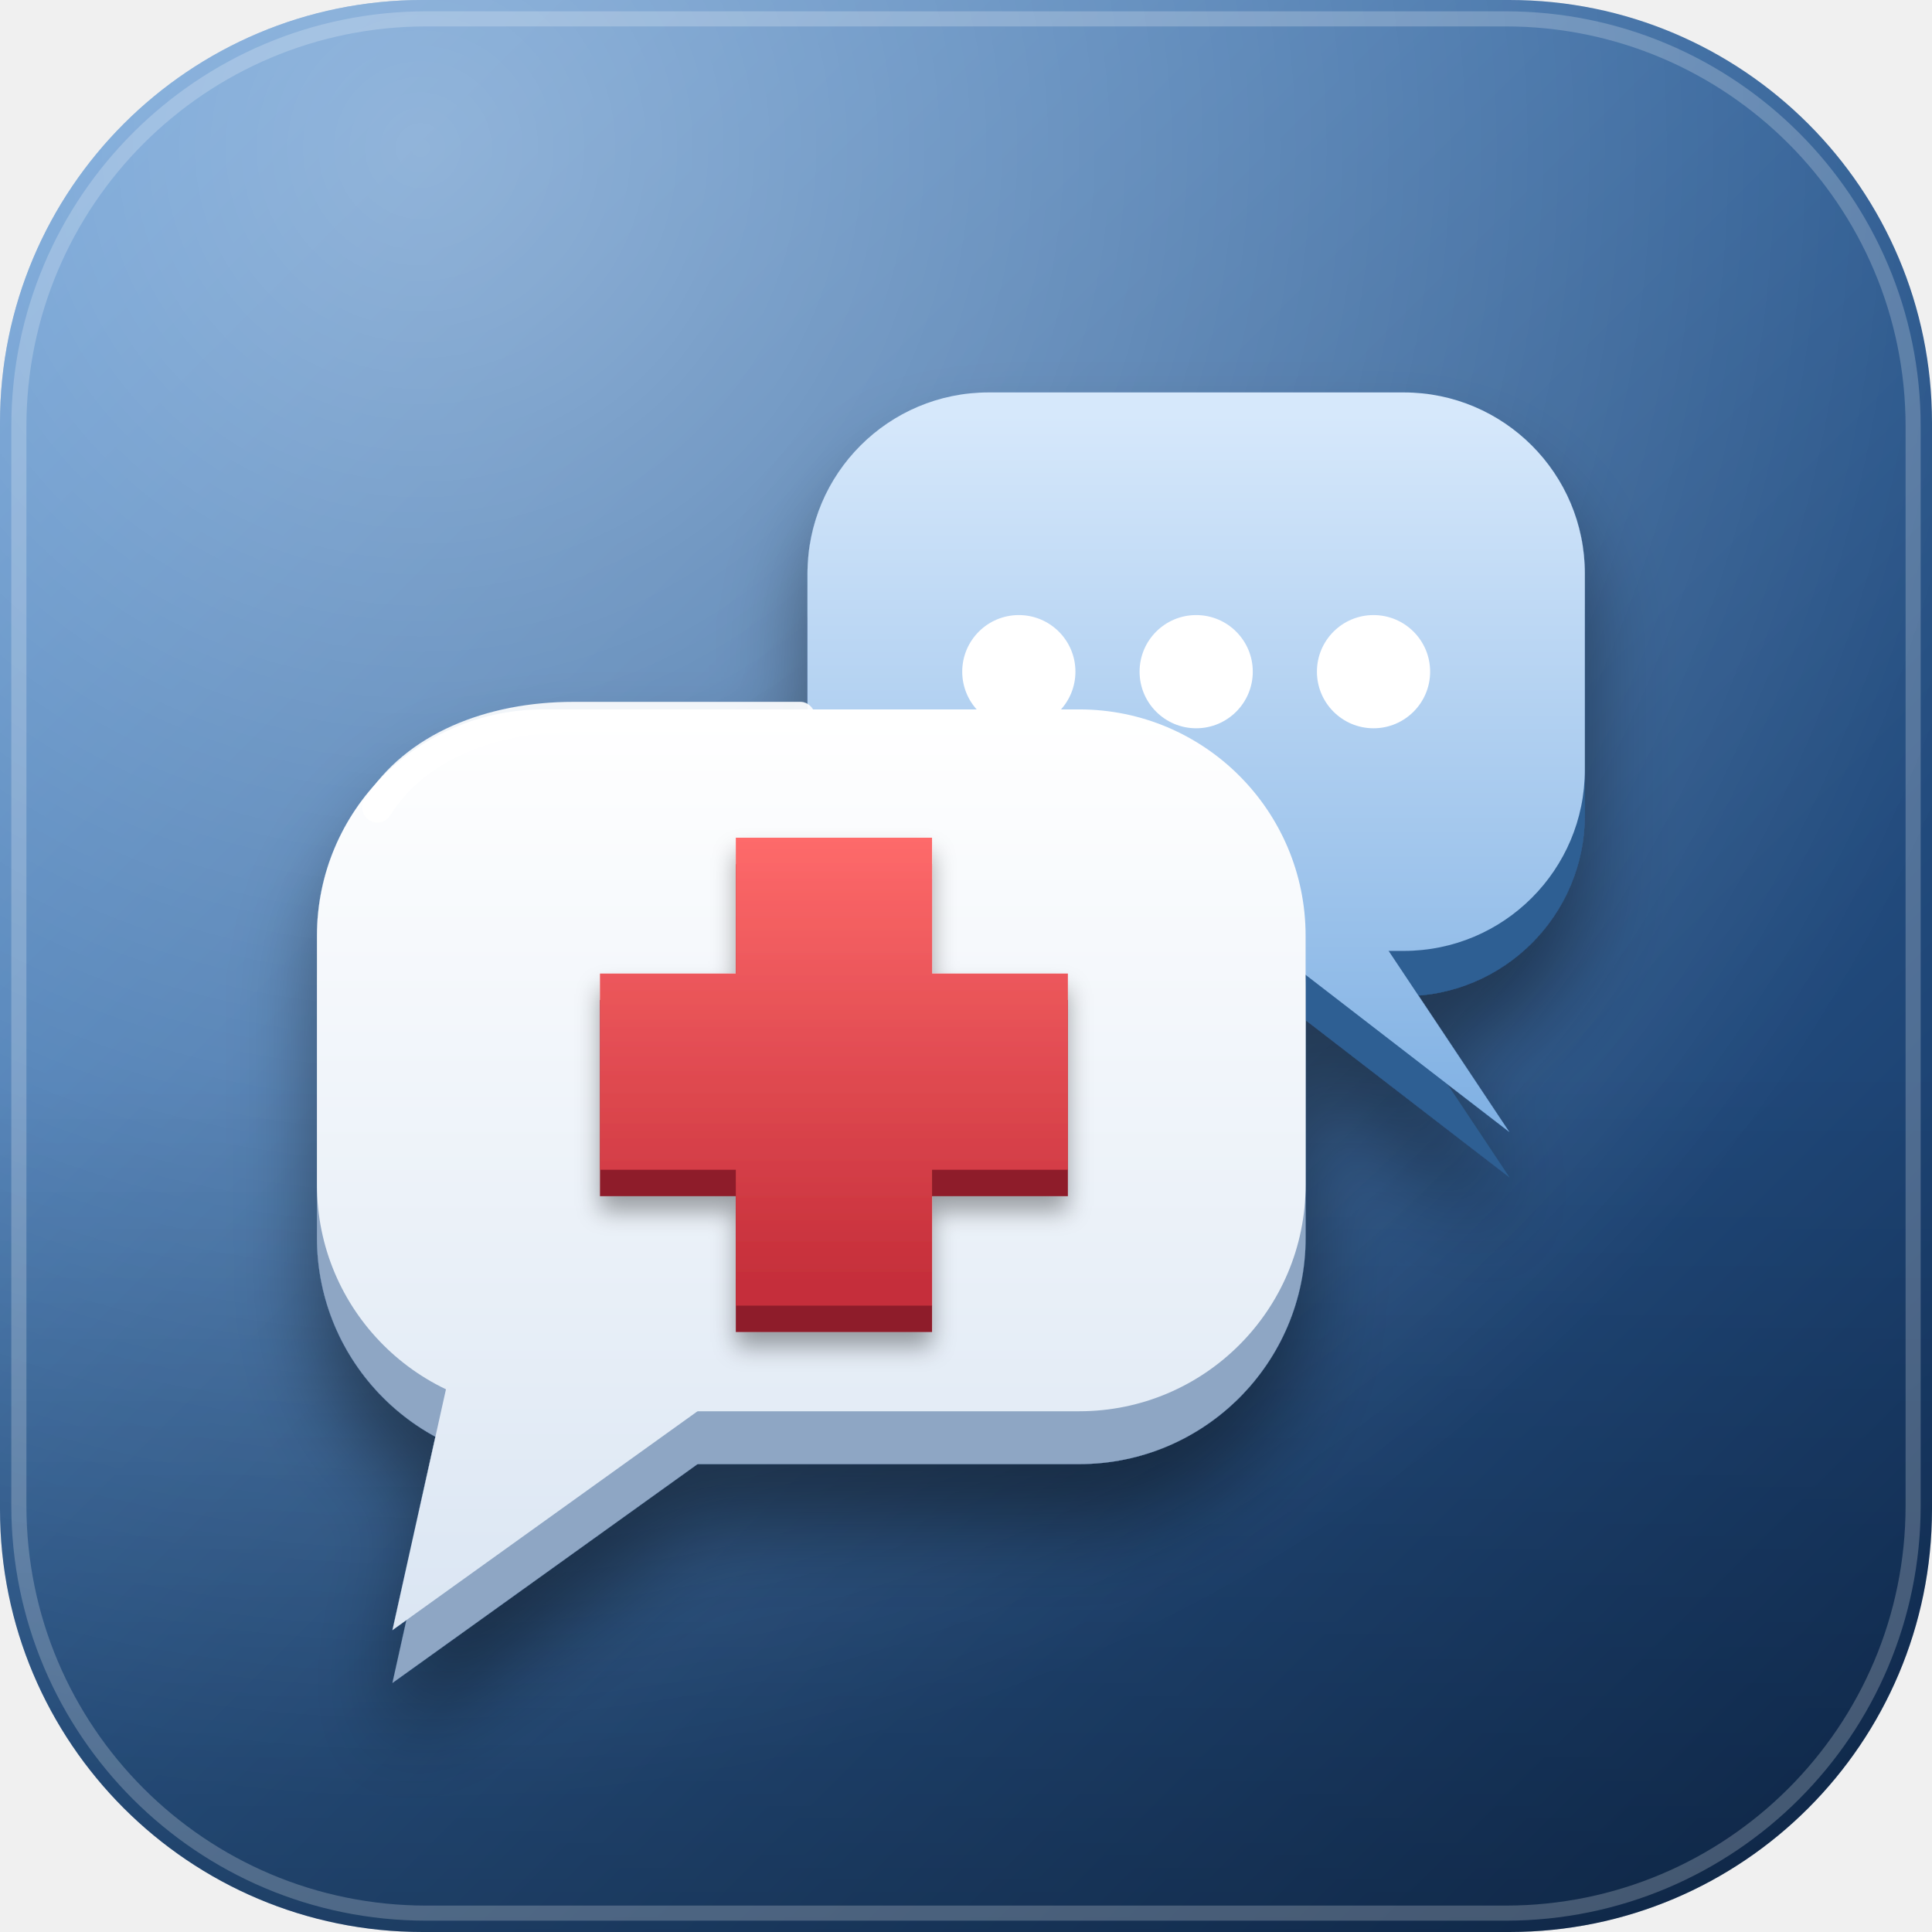
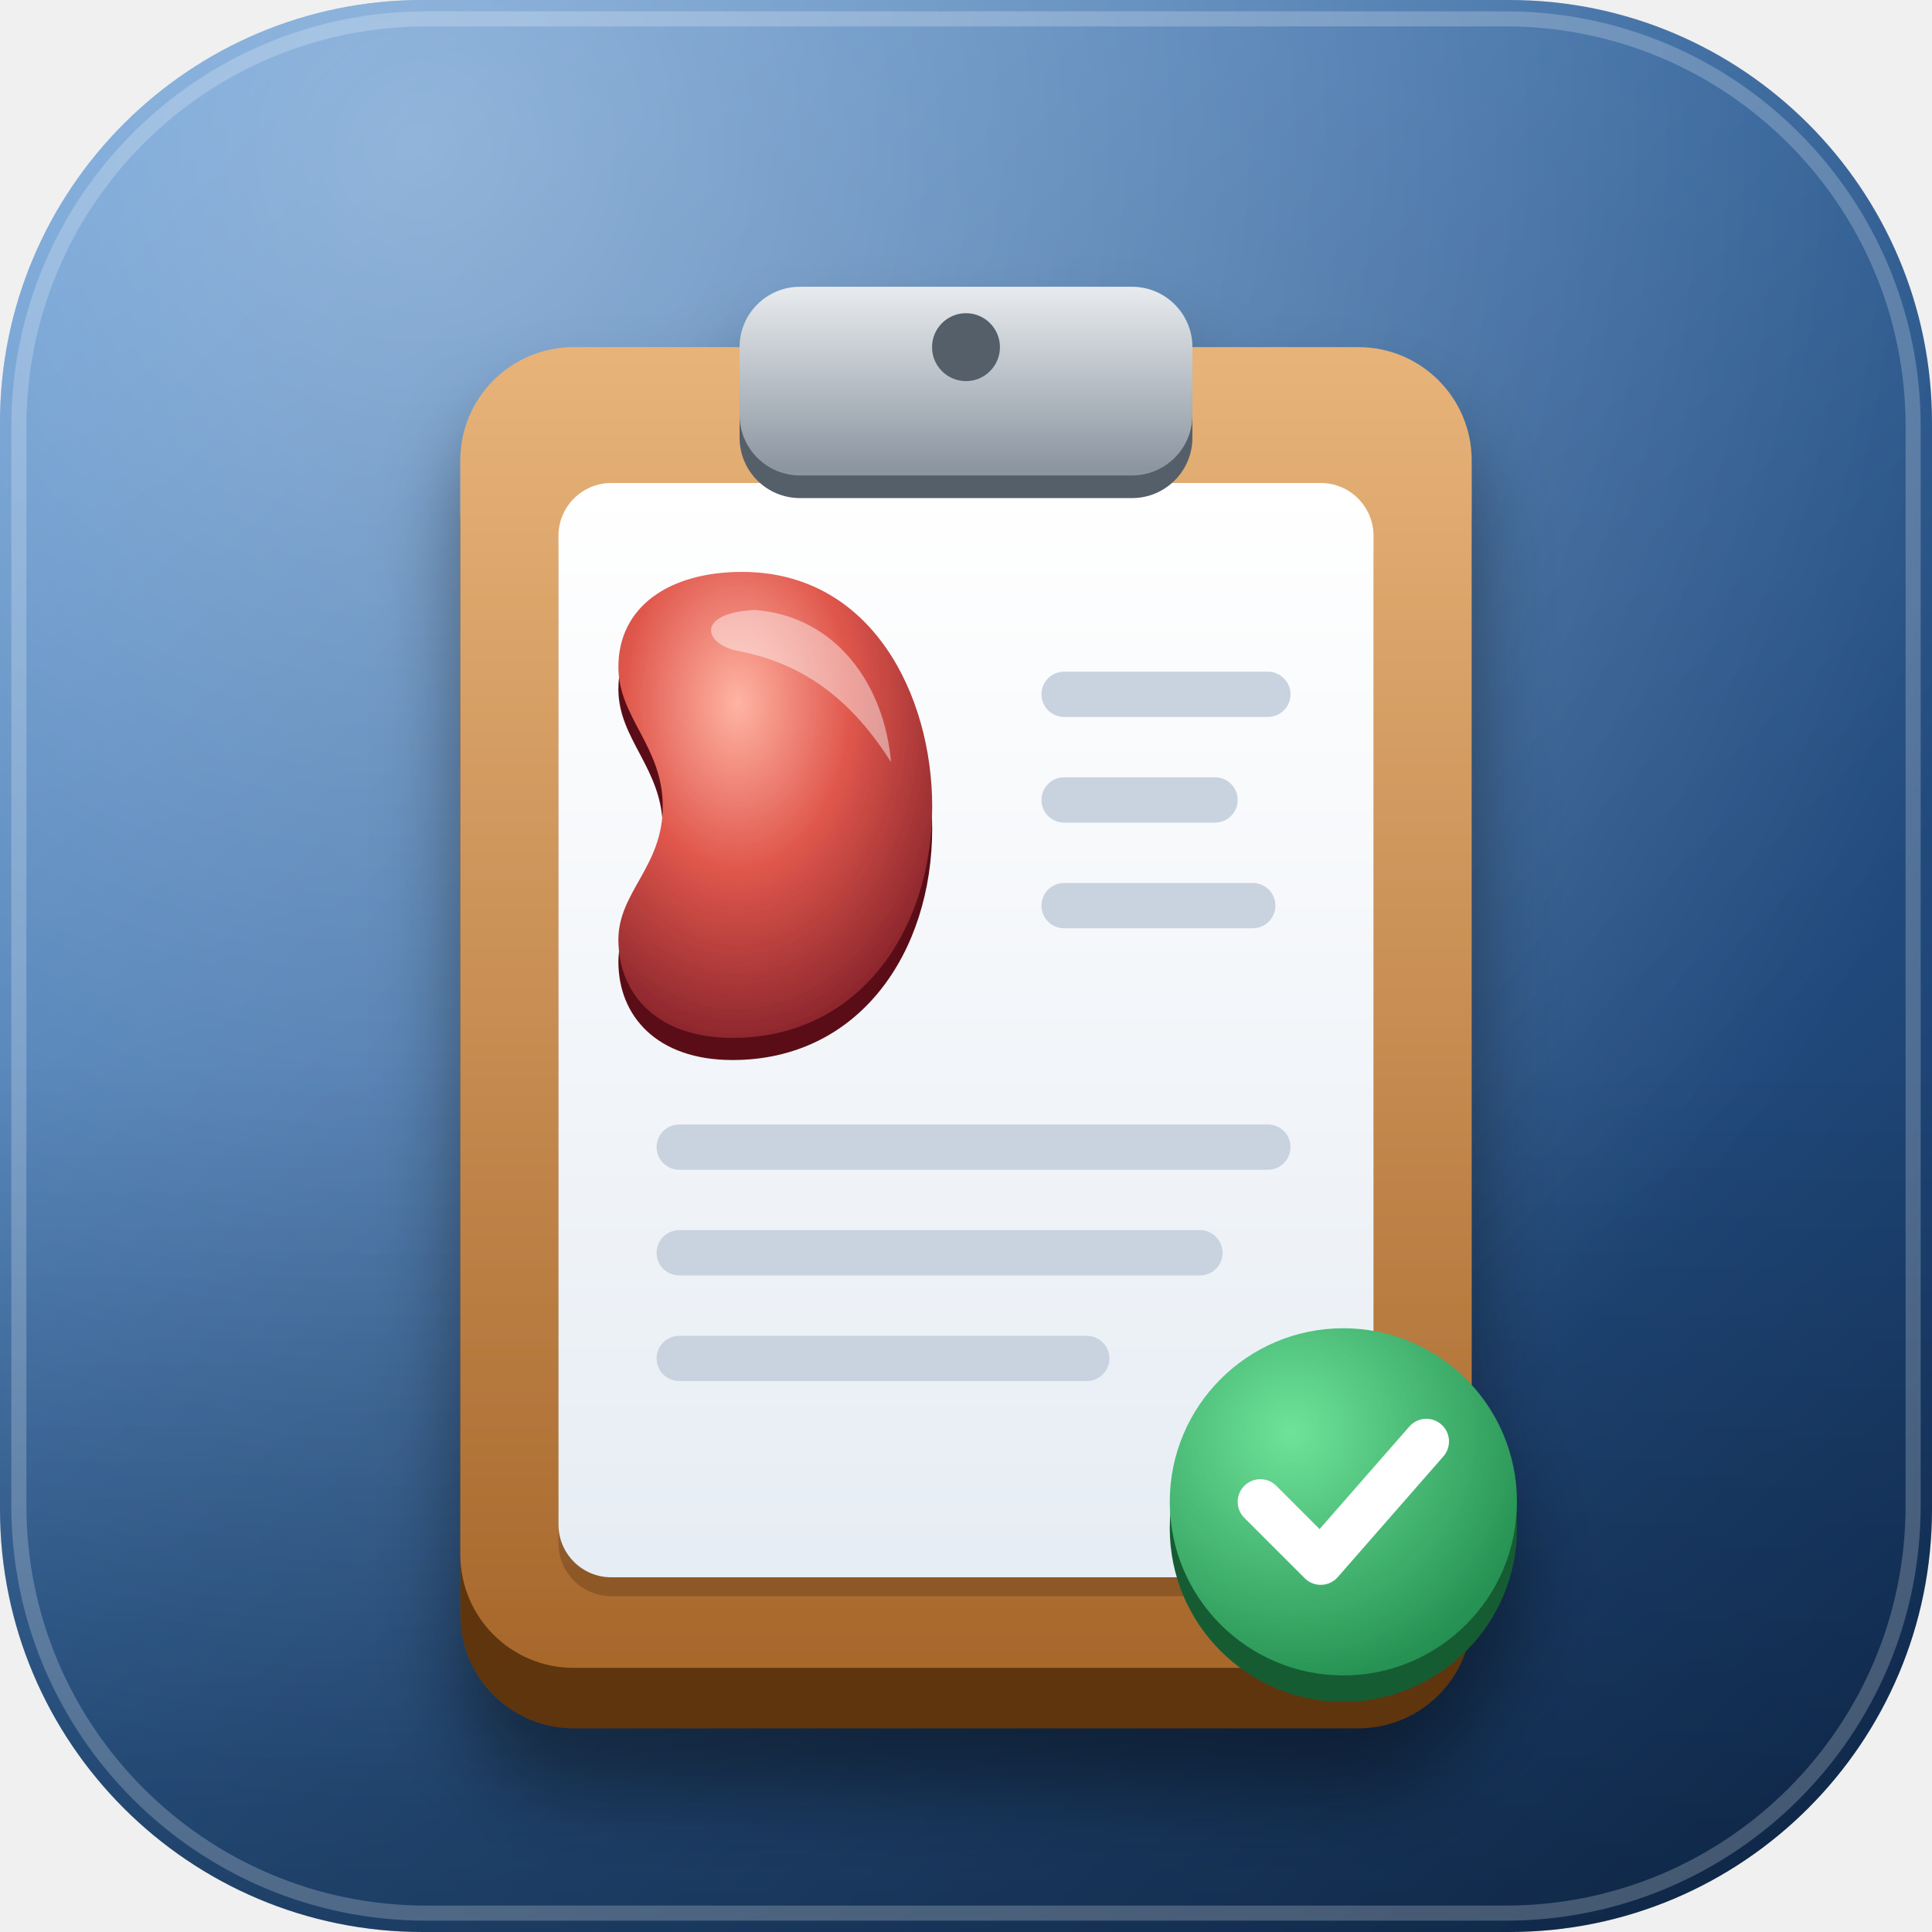
<svg xmlns="http://www.w3.org/2000/svg" viewBox="0 0 512 512" width="512" height="512">
  <defs>
    <linearGradient id="tg" x1="0" y1="0" x2="1" y2="1">
      <stop offset="0" stop-color="#4a8bd0" />
      <stop offset="1" stop-color="#11305a" />
    </linearGradient>
    <radialGradient id="th" cx="0.22" cy="0.08" r="0.85">
      <stop offset="0" stop-color="#fff" stop-opacity="0.42" />
      <stop offset="1" stop-color="#fff" stop-opacity="0" />
    </radialGradient>
    <linearGradient id="tb" x1="0" y1="0" x2="0" y2="1">
      <stop offset="0.55" stop-color="#000" stop-opacity="0" />
      <stop offset="1" stop-color="#000" stop-opacity="0.28" />
    </linearGradient>
    <filter id="sh" x="-30%" y="-30%" width="160%" height="170%">
      <feGaussianBlur in="SourceAlpha" stdDeviation="11" />
      <feOffset dy="16" />
      <feComponentTransfer>
        <feFuncA type="linear" slope=".42" />
      </feComponentTransfer>
      <feMerge>
        <feMergeNode />
        <feMergeNode in="SourceGraphic" />
      </feMerge>
    </filter>
    <filter id="sh2" x="-30%" y="-30%" width="160%" height="170%">
      <feGaussianBlur in="SourceAlpha" stdDeviation="3" />
      <feOffset dy="4" />
      <feComponentTransfer>
        <feFuncA type="linear" slope=".35" />
      </feComponentTransfer>
      <feMerge>
        <feMergeNode />
        <feMergeNode in="SourceGraphic" />
      </feMerge>
    </filter>
-     <linearGradient id="kb1" x1="0" y1="110" x2="0" y2="300" gradientUnits="userSpaceOnUse">
-       <stop offset="0" stop-color="#d6e8fb" />
-       <stop offset="1" stop-color="#7fb0e3" />
+     <linearGradient id="wd" x1="0" y1="90" x2="0" y2="440" gradientUnits="userSpaceOnUse">
+       <stop offset="0" stop-color="#e8b47a" />
+       <stop offset="1" stop-color="#a8682c" />
    </linearGradient>
-     <linearGradient id="kb2" x1="0" y1="190" x2="0" y2="430" gradientUnits="userSpaceOnUse">
+     <linearGradient id="pp" x1="0" y1="128" x2="0" y2="412" gradientUnits="userSpaceOnUse">
      <stop offset="0" stop-color="#ffffff" />
-       <stop offset="1" stop-color="#dbe6f3" />
+       <stop offset="1" stop-color="#e7edf4" />
    </linearGradient>
-     <linearGradient id="kx" x1="0" y1="220" x2="0" y2="340" gradientUnits="userSpaceOnUse">
-       <stop offset="0" stop-color="#ff6b6b" />
-       <stop offset="1" stop-color="#c52e3a" />
+     <linearGradient id="cl" x1="0" y1="70" x2="0" y2="124" gradientUnits="userSpaceOnUse">
+       <stop offset="0" stop-color="#f4f6f8" />
+       <stop offset="1" stop-color="#8c96a1" />
    </linearGradient>
+     <radialGradient id="kk" cx="0.38" cy="0.28" r="0.8">
+       <stop offset="0" stop-color="#ffb4a4" />
+       <stop offset="0.45" stop-color="#e0574c" />
+       <stop offset="1" stop-color="#7d1d27" />
+     </radialGradient>
+     <radialGradient id="ck" cx="0.35" cy="0.3" r="0.8">
+       <stop offset="0" stop-color="#6fe39a" />
+       <stop offset="1" stop-color="#1f8a4c" />
+     </radialGradient>
  </defs>
  <rect width="512" height="512" rx="112" fill="url(#tg)" />
  <rect width="512" height="512" rx="112" fill="url(#th)" />
  <rect width="512" height="512" rx="112" fill="url(#tb)" />
  <rect x="5" y="5" width="502" height="502" rx="108" fill="none" stroke="#fff" stroke-opacity=".22" stroke-width="4" />
  <g transform="">
    <g filter="url(#sh)">
-       <g transform="translate(0 12)">
-         <rect x="214" y="104" width="206" height="148" rx="48" fill="#2f5f93" />
-         <path d="M360 240 L400 300 L330 246Z" fill="#2f5f93" />
+       <g transform="translate(0 16)">
+         <rect x="122" y="92" width="268" height="350" rx="30" fill="#5e3510" />
      </g>
-       <rect x="214" y="104" width="206" height="148" rx="48" fill="url(#kb1)" />
-       <path d="M360 240 L400 300 L330 246Z" fill="url(#kb1)" />
-       <circle cx="270" cy="178" r="15" fill="#fff" />
-       <circle cx="317" cy="178" r="15" fill="#fff" />
-       <circle cx="364" cy="178" r="15" fill="#fff" />
-       <g transform="translate(0 14)">
-         <rect x="84" y="188" width="262" height="186" rx="60" fill="#8ea6c4" />
-         <path d="M120 360 L104 432 L196 366Z" fill="#8ea6c4" />
+       <rect x="122" y="92" width="268" height="350" rx="30" fill="url(#wd)" />
+       <rect x="148" y="128" width="216" height="290" rx="14" fill="#000" fill-opacity=".18" transform="translate(0 5)" />
+       <rect x="148" y="128" width="216" height="290" rx="14" fill="url(#pp)" />
+       <rect x="196" y="76" width="120" height="50" rx="16" fill="#555f6a" transform="translate(0 6)" />
+       <rect x="196" y="76" width="120" height="50" rx="16" fill="url(#cl)" />
+       <circle cx="256" cy="92" r="9" fill="#555f6a" />
+       <g transform="translate(74 102) scale(.42)">
+         <path d="M292 118C374 118 412 196 412 266C412 344 366 412 286 412C238 412 214 384 214 350C214 320 242 304 242 266C242 228 214 210 214 178C214 140 246 118 292 118Z" transform="translate(0 14)" fill="#5a1119" />
+         <path d="M292 118C374 118 412 196 412 266C412 344 366 412 286 412C238 412 214 384 214 350C214 320 242 304 242 266C242 228 214 210 214 178C214 140 246 118 292 118Z" fill="url(#kk)" />
+         <path d="M300 142C352 146 382 190 386 238C362 200 332 176 290 168C268 164 262 144 300 142Z" fill="#fff" fill-opacity=".45" />
      </g>
-       <rect x="84" y="188" width="262" height="186" rx="60" fill="url(#kb2)" />
-       <path d="M120 360 L104 432 L196 366Z" fill="url(#kb2)" />
-       <g filter="url(#sh2)">
-         <g transform="translate(0 7)">
-           <path d="M195 222h52v36h36v52h-36v36h-52v-36h-36v-52h36z" fill="#8e1f2a" />
-         </g>
-         <path d="M195 222h52v36h36v52h-36v36h-52v-36h-36v-52h36z" fill="url(#kx)" />
-       </g>
-       <path d="M100 214c10-16 30-24 52-24h60" fill="none" stroke="#fff" stroke-width="8" stroke-linecap="round" stroke-opacity=".9" />
+       <rect x="276" y="178" width="66" height="12" rx="6" fill="#c9d3df" />
+       <rect x="276" y="206" width="52" height="12" rx="6" fill="#c9d3df" />
+       <rect x="276" y="234" width="62" height="12" rx="6" fill="#c9d3df" />
+       <rect x="174" y="298" width="168" height="12" rx="6" fill="#c9d3df" />
+       <rect x="174" y="326" width="150" height="12" rx="6" fill="#c9d3df" />
+       <rect x="174" y="354" width="120" height="12" rx="6" fill="#c9d3df" />
+       <circle cx="356" cy="398" r="46" fill="#145c33" transform="translate(0 7)" />
+       <circle cx="356" cy="398" r="46" fill="url(#ck)" />
+       <path d="M334 398l16 16 28-32" fill="none" stroke="#fff" stroke-width="12" stroke-linecap="round" stroke-linejoin="round" />
    </g>
  </g>
</svg>
